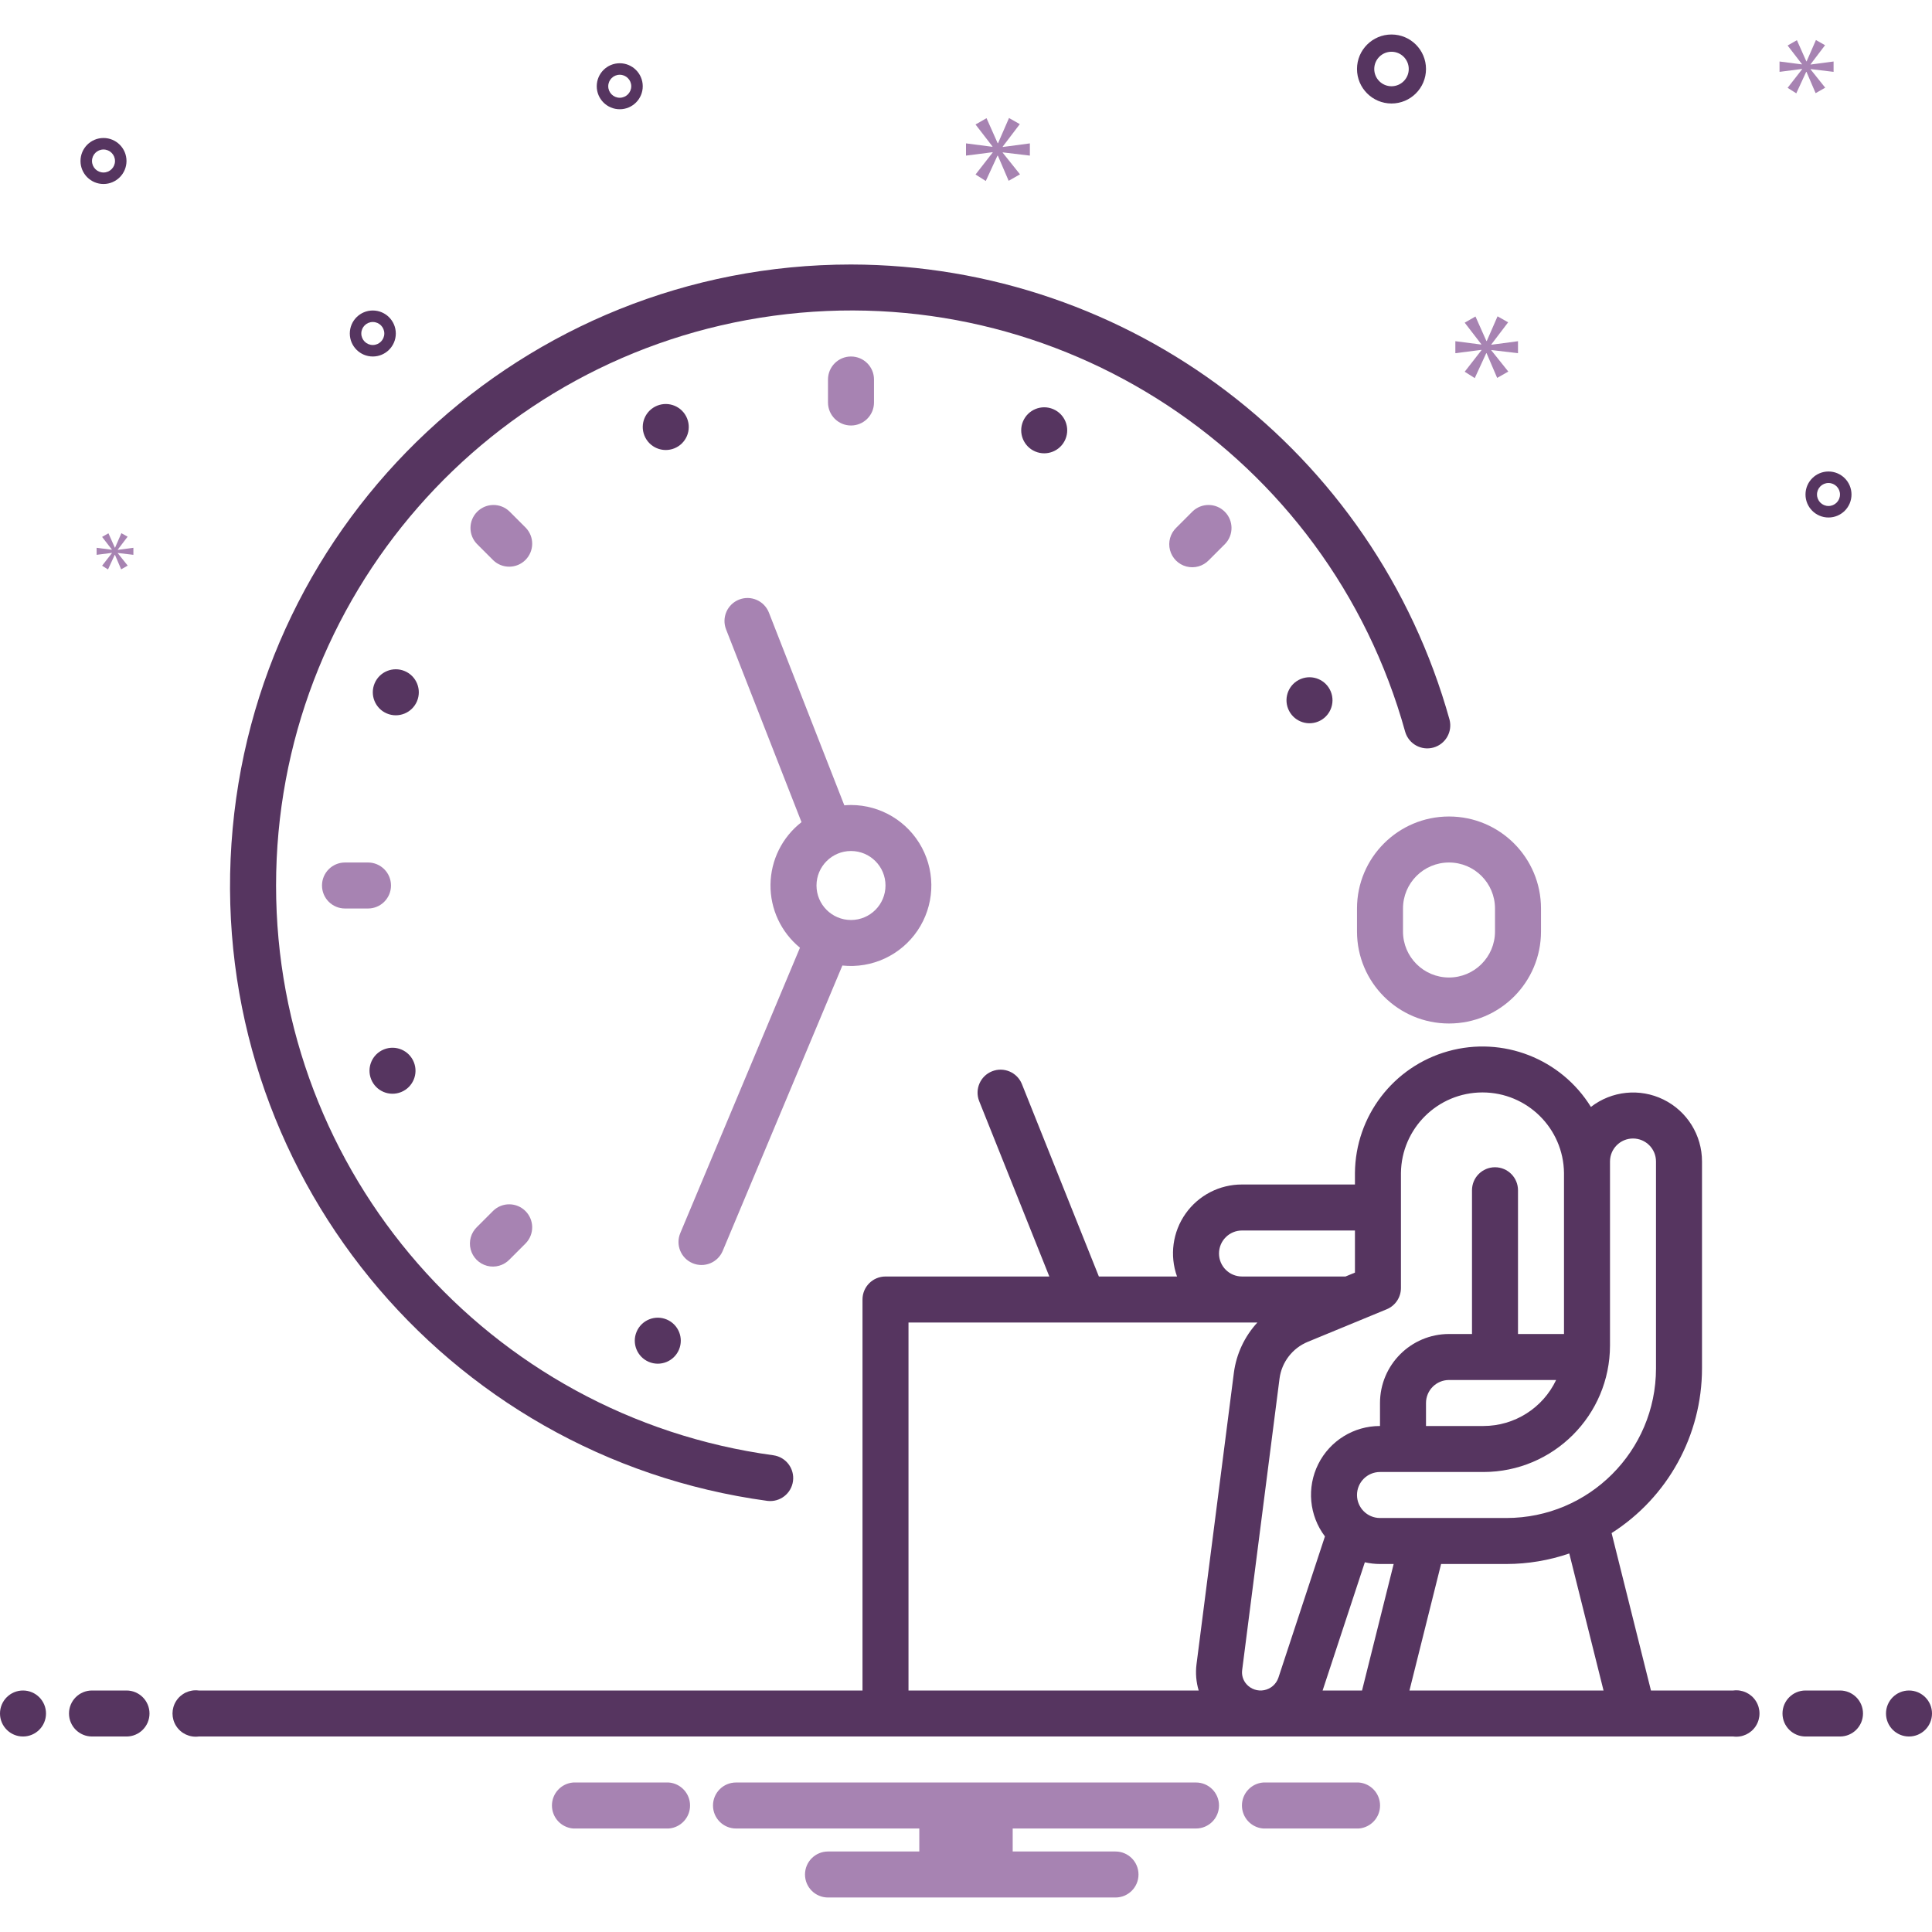
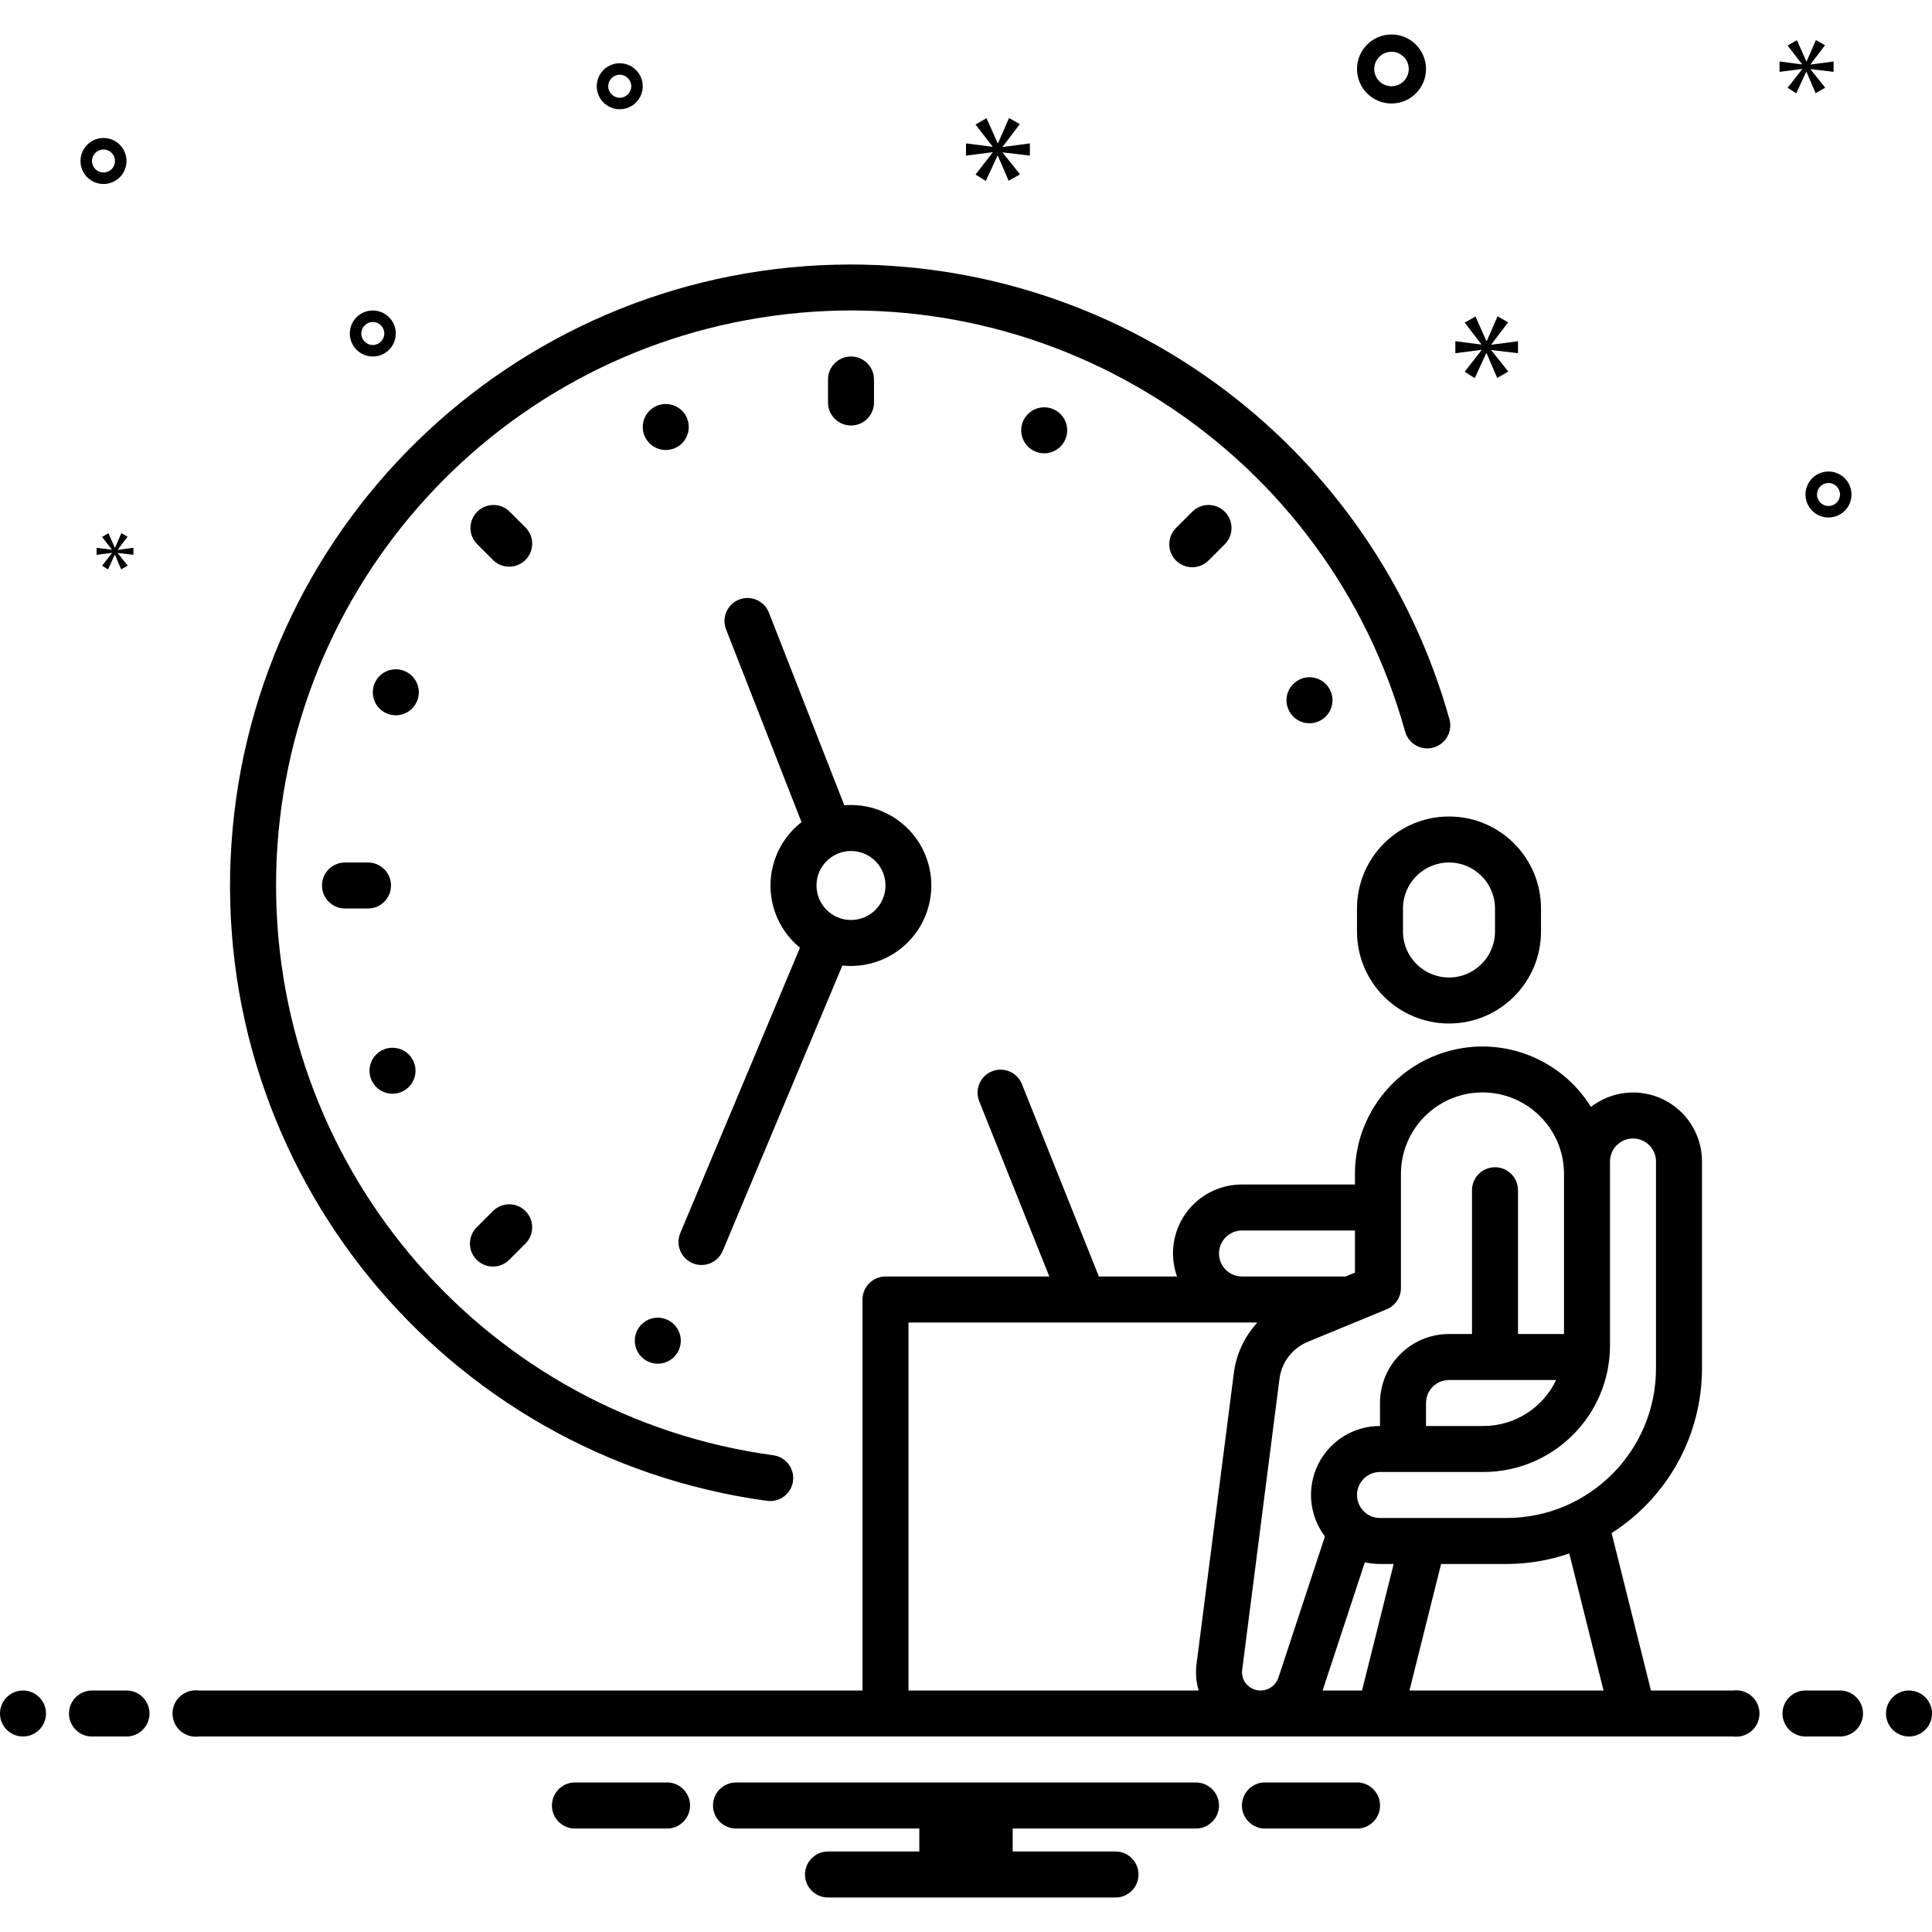
<svg xmlns="http://www.w3.org/2000/svg" viewBox="0 0 168 168">
-   <path fill="#a783b2" d="M118,79v2a8,8,0,0,0,16,0V79a8,8,0,0,0-16,0Zm4,0a4,4,0,0,1,8,0v2a4,4,0,0,1-8,0Z" />
-   <path fill="#563560" d="M74,23a54.002,54.002,0,0,0-7.267,107.512,2,2,0,0,0,.533-3.964,50.002,50.002,0,1,1,54.926-62.905,2,2,0,0,0,3.855-1.065A54.127,54.127,0,0,0,74,23Z" />
-   <path fill="#a783b2" d="M76 35V33a2 2 0 00-4 0v2a2 2 0 004 0zM34 77a2 2 0 00-2-2H30a2 2 0 000 4h2A2 2 0 0034 77zM103.699 44.473l-1.415 1.415a2 2 0 102.828 2.828l1.415-1.415a2 2 0 00-2.828-2.828zM42.888 105.284l-1.415 1.415a2 2 0 102.828 2.828l1.415-1.415a2 2 0 00-2.828-2.828zM45.716 45.888l-1.415-1.415a2 2 0 00-2.828 2.828l1.415 1.415a2 2 0 002.828-2.828z" />
-   <circle cx="90.801" cy="37.418" r="2" fill="#563560" transform="rotate(-67 90.801 37.418)" />
-   <circle cx="57.199" cy="116.582" r="2" fill="#563560" transform="rotate(-67 57.199 116.582)" />
-   <circle cx="34.418" cy="60.199" r="2" fill="#563560" transform="rotate(-67 34.418 60.199)" />
-   <circle cx="113.869" cy="60.892" r="2" fill="#563560" transform="rotate(-22 113.869 60.892)" />
-   <circle cx="34.131" cy="93.108" r="2" fill="#563560" transform="rotate(-22 34.131 93.108)" />
-   <circle cx="57.892" cy="37.131" r="2" fill="#563560" transform="rotate(-22 57.892 37.131)" />
-   <path fill="#a783b2" d="M60.227,109.844a1.998,1.998,0,0,0,2.618-1.071L73.25,83.959A6.999,6.999,0,1,0,74,70c-.196,0-.388.013-.58.029L66.862,53.271a2,2,0,1,0-3.725,1.458l6.559,16.762a6.983,6.983,0,0,0-.134,10.919l-10.407,24.817A2,2,0,0,0,60.227,109.844ZM74,74a3,3,0,1,1-3,3A3.003,3.003,0,0,1,74,74Z" />
-   <path fill="#563560" d="M121 9a3 3 0 10-3-3A3.003 3.003 0 00121 9zm0-4.5A1.5 1.5 0 11119.5 6 1.501 1.501 0 01121 4.5zM32.418 27a2 2 0 102 2A2.002 2.002 0 0032.418 27zm0 3a1 1 0 111-1A1.001 1.001 0 0132.418 30zM53.891 5.5a2 2 0 102 2A2.002 2.002 0 0053.891 5.5zm0 3a1 1 0 111-1A1.001 1.001 0 0153.891 8.5zM159 41a2 2 0 102 2A2.002 2.002 0 00159 41zm0 3a1 1 0 111-1A1.001 1.001 0 01159 44zM11 14a2 2 0 10-2 2A2.002 2.002 0 0011 14zM8 14a1 1 0 111 1A1.001 1.001 0 018 14z" />
-   <polygon fill="#a783b2" points="87.193 12.749 88.679 10.794 87.74 10.262 86.786 12.452 86.754 12.452 85.785 10.277 84.829 10.825 86.301 12.734 86.301 12.765 84 12.468 84 13.532 86.316 13.235 86.316 13.266 84.829 15.174 85.721 15.738 86.739 13.532 86.77 13.532 87.708 15.722 88.695 15.159 87.193 13.281 87.193 13.25 89.554 13.532 89.554 12.468 87.193 12.781 87.193 12.749" />
-   <polygon fill="#a783b2" points="9.734 48.093 8.878 49.192 9.392 49.517 9.978 48.246 9.996 48.246 10.536 49.508 11.104 49.183 10.239 48.102 10.239 48.084 11.599 48.246 11.599 47.634 10.239 47.814 10.239 47.796 11.095 46.67 10.555 46.363 10.005 47.624 9.987 47.624 9.429 46.372 8.878 46.688 9.726 47.787 9.726 47.805 8.401 47.634 8.401 48.246 9.734 48.075 9.734 48.093" />
-   <polygon fill="#a783b2" points="132 30.713 132 29.67 129.683 29.977 129.683 29.946 131.142 28.028 130.221 27.506 129.285 29.654 129.253 29.654 128.302 27.521 127.365 28.059 128.808 29.931 128.808 29.962 126.552 29.67 126.552 30.713 128.823 30.422 128.823 30.453 127.365 32.325 128.24 32.878 129.238 30.713 129.268 30.713 130.189 32.862 131.156 32.31 129.683 30.468 129.683 30.437 132 30.713" />
-   <polygon fill="#a783b2" points="157.443 5.586 158.701 3.931 157.907 3.481 157.099 5.334 157.072 5.334 156.252 3.494 155.444 3.958 156.689 5.573 156.689 5.599 154.742 5.348 154.742 6.248 156.702 5.996 156.702 6.023 155.444 7.638 156.198 8.115 157.06 6.248 157.085 6.248 157.88 8.101 158.714 7.625 157.443 6.036 157.443 6.009 159.442 6.248 159.442 5.348 157.443 5.612 157.443 5.586" />
-   <circle cx="2" cy="149" r="2" fill="#563560" />
-   <path fill="#563560" d="M11 147H8a2 2 0 000 4h3a2 2 0 000-4zM160 147h-3a2 2 0 000 4h3a2 2 0 000-4z" />
-   <circle cx="166" cy="149" r="2" fill="#563560" />
-   <path fill="#a783b2" d="M118.154 155h-8.308a2.006 2.006 0 000 4h8.308a2.006 2.006 0 000-4zM58.154 155H49.846a2.006 2.006 0 000 4h8.308a2.006 2.006 0 000-4zM104 155H64a2 2 0 000 4H79.94v2H72a2 2 0 000 4H97a2 2 0 000-4H88.06v-2H104a2 2 0 000-4z" />
-   <path fill="#563560" d="M150.721,147h-7.16l-3.422-13.689A16.988,16.988,0,0,0,148,119V101a5.99,5.99,0,0,0-9.659-4.745A11.09,11.09,0,0,0,117.821,102v1H108a5.983,5.983,0,0,0-5.65,8H95.554L88.857,94.257a2,2,0,0,0-3.714,1.485L91.246,111H77a2,2,0,0,0-2,2v34H17.279a2.017,2.017,0,1,0,0,4H150.721a2.017,2.017,0,1,0,0-4ZM140,117V101a2,2,0,0,1,4,0v18a13.014,13.014,0,0,1-13,13H120a2,2,0,0,1,0-4h9A11.012,11.012,0,0,0,140,117Zm-16,7v-2a2.002,2.002,0,0,1,2-2h9.315A7.002,7.002,0,0,1,129,124Zm-16-17h9.821v3.662L117.001,111H108a2,2,0,0,1,0-4ZM79,147V115h30.339a7.966,7.966,0,0,0-2.044,4.359l-3.25,25.356A5.543,5.543,0,0,0,104.233,147Zm29.392-.549a1.542,1.542,0,0,1-.378-1.227l3.25-25.356a4.017,4.017,0,0,1,2.459-3.188l6.861-2.831A1.999,1.999,0,0,0,121.821,112V102A7.09,7.09,0,0,1,136,102v14h-4V103.5a2,2,0,0,0-4,0V116h-2a6.007,6.007,0,0,0-6,6v2a5.989,5.989,0,0,0-4.788,9.601l-4.052,12.303a1.637,1.637,0,0,1-2.769.547ZM115.01,147l3.672-11.15A5.986,5.986,0,0,0,120,136h1.188l-2.75,11Zm7.552,0,2.75-11H131a16.897,16.897,0,0,0,5.459-.916L139.438,147Z" />
+   <path fill="#000" d="M118,79v2a8,8,0,0,0,16,0V79a8,8,0,0,0-16,0Zm4,0a4,4,0,0,1,8,0v2a4,4,0,0,1-8,0Z" />
+   <path fill="#000" d="M74,23a54.002,54.002,0,0,0-7.267,107.512,2,2,0,0,0,.533-3.964,50.002,50.002,0,1,1,54.926-62.905,2,2,0,0,0,3.855-1.065A54.127,54.127,0,0,0,74,23Z" />
+   <path fill="#000" d="M76 35V33a2 2 0 00-4 0v2a2 2 0 004 0zM34 77a2 2 0 00-2-2H30a2 2 0 000 4h2A2 2 0 0034 77zM103.699 44.473l-1.415 1.415a2 2 0 102.828 2.828l1.415-1.415a2 2 0 00-2.828-2.828zM42.888 105.284l-1.415 1.415a2 2 0 102.828 2.828l1.415-1.415a2 2 0 00-2.828-2.828zM45.716 45.888l-1.415-1.415a2 2 0 00-2.828 2.828l1.415 1.415a2 2 0 002.828-2.828z" />
+   <circle cx="90.801" cy="37.418" r="2" fill="#000" transform="rotate(-67 90.801 37.418)" />
+   <circle cx="57.199" cy="116.582" r="2" fill="#000" transform="rotate(-67 57.199 116.582)" />
+   <circle cx="34.418" cy="60.199" r="2" fill="#000" transform="rotate(-67 34.418 60.199)" />
+   <circle cx="113.869" cy="60.892" r="2" fill="#000" transform="rotate(-22 113.869 60.892)" />
+   <circle cx="34.131" cy="93.108" r="2" fill="#000" transform="rotate(-22 34.131 93.108)" />
+   <circle cx="57.892" cy="37.131" r="2" fill="#000" transform="rotate(-22 57.892 37.131)" />
+   <path fill="#000" d="M60.227,109.844a1.998,1.998,0,0,0,2.618-1.071L73.25,83.959A6.999,6.999,0,1,0,74,70c-.196,0-.388.013-.58.029L66.862,53.271a2,2,0,1,0-3.725,1.458l6.559,16.762a6.983,6.983,0,0,0-.134,10.919l-10.407,24.817A2,2,0,0,0,60.227,109.844ZM74,74a3,3,0,1,1-3,3A3.003,3.003,0,0,1,74,74Z" />
+   <path fill="#000" d="M121 9a3 3 0 10-3-3A3.003 3.003 0 00121 9zm0-4.5A1.5 1.5 0 11119.5 6 1.501 1.501 0 01121 4.5zM32.418 27a2 2 0 102 2A2.002 2.002 0 0032.418 27zm0 3a1 1 0 111-1A1.001 1.001 0 0132.418 30zM53.891 5.5a2 2 0 102 2A2.002 2.002 0 0053.891 5.5zm0 3a1 1 0 111-1A1.001 1.001 0 0153.891 8.5zM159 41a2 2 0 102 2A2.002 2.002 0 00159 41zm0 3a1 1 0 111-1A1.001 1.001 0 01159 44zM11 14a2 2 0 10-2 2A2.002 2.002 0 0011 14zM8 14a1 1 0 111 1A1.001 1.001 0 018 14z" />
+   <polygon fill="#000" points="87.193 12.749 88.679 10.794 87.74 10.262 86.786 12.452 86.754 12.452 85.785 10.277 84.829 10.825 86.301 12.734 86.301 12.765 84 12.468 84 13.532 86.316 13.235 86.316 13.266 84.829 15.174 85.721 15.738 86.739 13.532 86.77 13.532 87.708 15.722 88.695 15.159 87.193 13.281 87.193 13.25 89.554 13.532 89.554 12.468 87.193 12.781 87.193 12.749" />
+   <polygon fill="#000" points="9.734 48.093 8.878 49.192 9.392 49.517 9.978 48.246 9.996 48.246 10.536 49.508 11.104 49.183 10.239 48.102 10.239 48.084 11.599 48.246 11.599 47.634 10.239 47.814 10.239 47.796 11.095 46.67 10.555 46.363 10.005 47.624 9.987 47.624 9.429 46.372 8.878 46.688 9.726 47.787 9.726 47.805 8.401 47.634 8.401 48.246 9.734 48.075 9.734 48.093" />
+   <polygon fill="#000" points="132 30.713 132 29.67 129.683 29.977 129.683 29.946 131.142 28.028 130.221 27.506 129.285 29.654 129.253 29.654 128.302 27.521 127.365 28.059 128.808 29.931 128.808 29.962 126.552 29.67 126.552 30.713 128.823 30.422 128.823 30.453 127.365 32.325 128.24 32.878 129.238 30.713 129.268 30.713 130.189 32.862 131.156 32.31 129.683 30.468 129.683 30.437 132 30.713" />
+   <polygon fill="#000" points="157.443 5.586 158.701 3.931 157.907 3.481 157.099 5.334 157.072 5.334 156.252 3.494 155.444 3.958 156.689 5.573 156.689 5.599 154.742 5.348 154.742 6.248 156.702 5.996 156.702 6.023 155.444 7.638 156.198 8.115 157.06 6.248 157.085 6.248 157.88 8.101 158.714 7.625 157.443 6.036 157.443 6.009 159.442 6.248 159.442 5.348 157.443 5.612 157.443 5.586" />
+   <circle cx="2" cy="149" r="2" fill="#000" />
+   <path fill="#000" d="M11 147H8a2 2 0 000 4h3a2 2 0 000-4zM160 147h-3a2 2 0 000 4h3a2 2 0 000-4z" />
+   <circle cx="166" cy="149" r="2" fill="#000" />
+   <path fill="#000" d="M118.154 155h-8.308a2.006 2.006 0 000 4h8.308a2.006 2.006 0 000-4zM58.154 155H49.846a2.006 2.006 0 000 4h8.308a2.006 2.006 0 000-4zM104 155H64a2 2 0 000 4H79.94v2H72a2 2 0 000 4H97a2 2 0 000-4H88.06v-2H104a2 2 0 000-4z" />
+   <path fill="#000" d="M150.721,147h-7.16l-3.422-13.689A16.988,16.988,0,0,0,148,119V101a5.99,5.99,0,0,0-9.659-4.745A11.09,11.09,0,0,0,117.821,102v1H108a5.983,5.983,0,0,0-5.65,8H95.554L88.857,94.257a2,2,0,0,0-3.714,1.485L91.246,111H77a2,2,0,0,0-2,2v34H17.279a2.017,2.017,0,1,0,0,4H150.721a2.017,2.017,0,1,0,0-4ZM140,117V101a2,2,0,0,1,4,0v18a13.014,13.014,0,0,1-13,13H120a2,2,0,0,1,0-4h9A11.012,11.012,0,0,0,140,117Zm-16,7v-2a2.002,2.002,0,0,1,2-2h9.315A7.002,7.002,0,0,1,129,124Zm-16-17h9.821v3.662L117.001,111H108a2,2,0,0,1,0-4ZM79,147V115h30.339a7.966,7.966,0,0,0-2.044,4.359l-3.25,25.356A5.543,5.543,0,0,0,104.233,147Zm29.392-.549a1.542,1.542,0,0,1-.378-1.227l3.25-25.356a4.017,4.017,0,0,1,2.459-3.188l6.861-2.831A1.999,1.999,0,0,0,121.821,112V102A7.09,7.09,0,0,1,136,102v14h-4V103.5a2,2,0,0,0-4,0V116h-2a6.007,6.007,0,0,0-6,6v2a5.989,5.989,0,0,0-4.788,9.601l-4.052,12.303a1.637,1.637,0,0,1-2.769.547ZM115.01,147l3.672-11.15A5.986,5.986,0,0,0,120,136h1.188l-2.75,11Zm7.552,0,2.75-11H131a16.897,16.897,0,0,0,5.459-.916L139.438,147Z" />
</svg>
